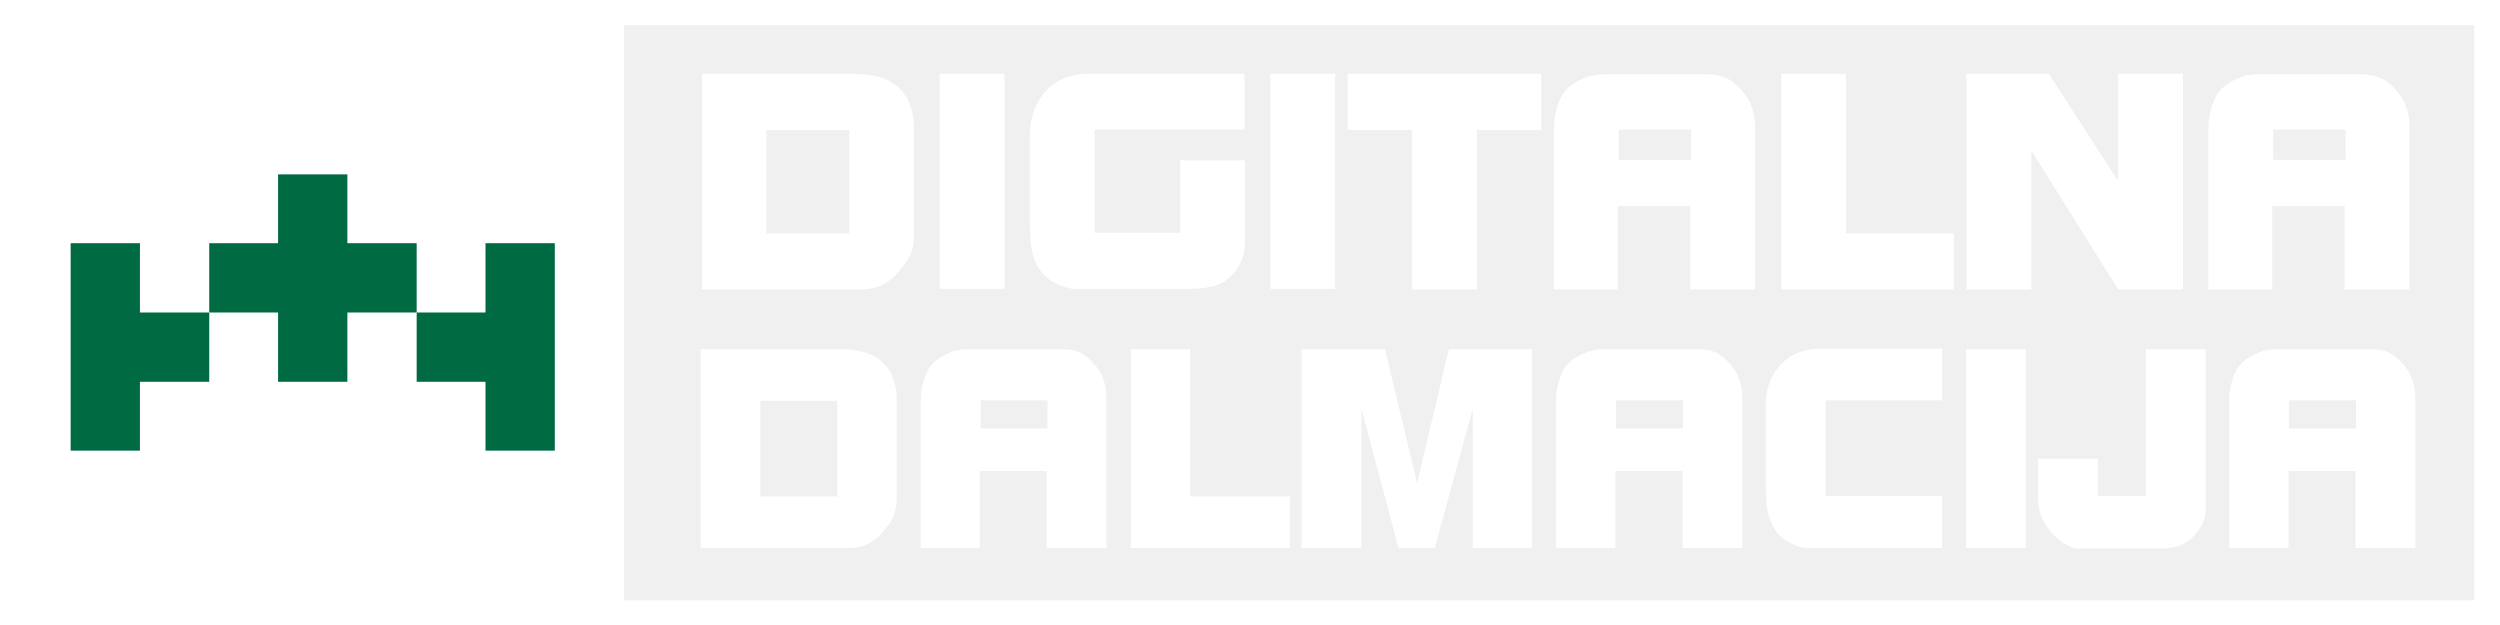
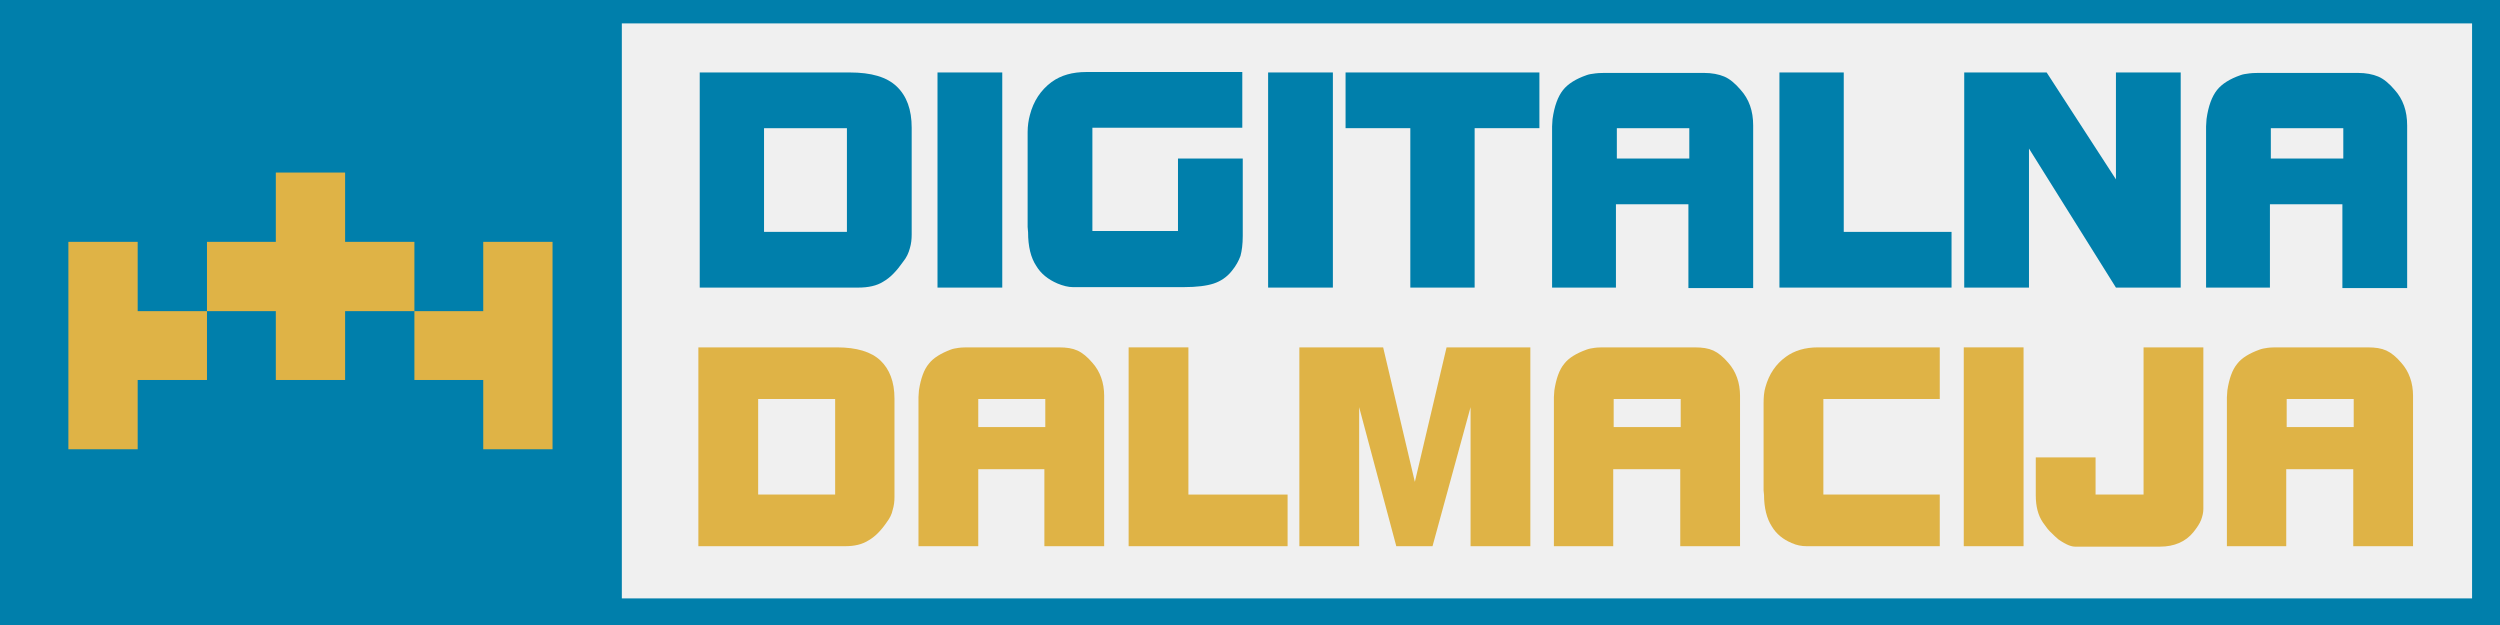
- <svg xmlns="http://www.w3.org/2000/svg" version="1.1" id="Layer_1" x="0px" y="0px" viewBox="0 0 552 138" style="enable-background:new 0 0 552 138;" xml:space="preserve">
+ <svg xmlns="http://www.w3.org/2000/svg" xmlns:xlink="http://www.w3.org/1999/xlink" version="1.1" id="Layer_1" x="0px" y="0px" viewBox="0 0 552 138" style="enable-background:new 0 0 552 138;" xml:space="preserve">
  <style type="text/css">
- 	.st0{fill:none;stroke:#FFFFFF;stroke-width:10.337;stroke-linecap:round;stroke-linejoin:round;stroke-miterlimit:10;}
- 	.st1{fill:#FFFFFF;}
- 	.st2{fill-rule:evenodd;clip-rule:evenodd;fill:#FFFFFF;}
- 	.st3{fill:#006A43;}
+ 	
+ 		.st0{clip-path:url(#SVGID_00000065797227118435601270000007597724055955743903_);fill:none;stroke:#007FAB;stroke-width:10.337;stroke-linecap:round;stroke-linejoin:round;stroke-miterlimit:10;}
+ 	.st1{clip-path:url(#SVGID_00000065797227118435601270000007597724055955743903_);fill:#007FAB;}
+ 	
+ 		.st2{clip-path:url(#SVGID_00000065797227118435601270000007597724055955743903_);fill-rule:evenodd;clip-rule:evenodd;fill:#007FAB;}
+ 	.st3{clip-path:url(#SVGID_00000065797227118435601270000007597724055955743903_);fill:#DFB346;}
+ 	
+ 		.st4{clip-path:url(#SVGID_00000065797227118435601270000007597724055955743903_);fill-rule:evenodd;clip-rule:evenodd;fill:#DFB346;}
</style>
  <g>
-     <rect x="0.5" y="0.4" class="st0" width="551" height="137.3" />
-     <path class="st1" d="M169.2,51.5h18.3V28.7h-18.3V51.5z M190,63.9h-35V16.3h33.1c4.8,0,8.2,1,10.4,3.1s3.3,5.1,3.3,9.1v23.6   c0,1-0.1,2-0.4,3c-0.3,1.1-0.7,2-1.5,3c-1.4,2-2.8,3.5-4.4,4.4C194.1,63.4,192.2,63.9,190,63.9z" />
-     <rect x="207.5" y="16.3" class="st2" width="14.3" height="47.5" />
-     <path class="st1" d="M227.5,51.6l-0.1-1.2V29.6c0-1.4,0.2-2.7,0.5-3.8c0.8-3.1,2.4-5.5,4.8-7.3c2.1-1.5,4.6-2.2,7.7-2.2h34.4v12.3   h-33.1v22.8h18.9v-16h14.3v17.1c0,1.8-0.2,3.3-0.5,4.4c-0.4,1.1-1,2.2-1.9,3.3c-1.1,1.4-2.5,2.3-4,2.8c-1.5,0.5-3.7,0.8-6.7,0.8   h-24.4c-1,0-2.2-0.3-3.4-0.8c-2.1-0.9-3.7-2.2-4.7-3.9C228.1,57.2,227.5,54.7,227.5,51.6z" />
-     <rect x="280.5" y="16.3" class="st2" width="14.3" height="47.5" />
-     <polygon class="st1" points="311.8,28.7 297.6,28.7 297.6,16.3 340.3,16.3 340.3,28.7 326.1,28.7 326.1,63.9 311.8,63.9  " />
-     <path class="st1" d="M357.4,35.3h16v-6.7h-16V35.3z M357.4,63.9h-14.3V28.2l0.1-1.6c0.4-2.9,1.2-5,2.3-6.4s2.9-2.5,5.2-3.3   c0.5-0.2,1.2-0.3,2-0.4c0.8-0.1,1.9-0.1,3.2-0.1h20.7c1.8,0,3.3,0.3,4.5,0.8c1.2,0.5,2.4,1.5,3.6,2.9c1.9,2.1,2.8,4.7,2.8,7.9v35.9   h-14.3V45.5h-16V63.9z" />
-     <polygon class="st1" points="431.4,63.9 393.3,63.9 393.3,16.3 407.6,16.3 407.6,51.5 431.4,51.5  " />
-     <polygon class="st1" points="448.5,63.9 434.2,63.9 434.2,16.3 452.4,16.3 467.7,40 467.7,16.3 482,16.3 482,63.9 467.7,63.9    448.5,33.2  " />
-     <path class="st1" d="M501.9,35.3h16v-6.7h-16V35.3z M501.9,63.9h-14.3V28.2l0.1-1.6c0.4-2.9,1.2-5,2.3-6.4s2.9-2.5,5.2-3.3   c0.5-0.2,1.2-0.3,2-0.4c0.8-0.1,1.9-0.1,3.2-0.1h20.7c1.8,0,3.3,0.3,4.5,0.8s2.4,1.5,3.6,2.9c1.9,2.1,2.8,4.7,2.8,7.9v35.9h-14.3   V45.5h-16V63.9z" />
-     <path class="st1" d="M167.9,109.6h17V88.5h-17V109.6z M187.1,121h-32.4V77.1h30.6c4.4,0,7.6,1,9.6,2.9c2,1.9,3.1,4.7,3.1,8.4v21.8   c0,0.9-0.1,1.8-0.4,2.8c-0.2,1-0.7,1.9-1.3,2.7c-1.3,1.9-2.6,3.2-4,4C190.9,120.6,189.2,121,187.1,121z" />
-     <path class="st1" d="M216.5,94.6h14.8v-6.2h-14.8V94.6z M216.5,121h-13.2V88.1l0.1-1.5c0.4-2.6,1.1-4.6,2.2-5.9   c1-1.3,2.7-2.3,4.8-3.1c0.5-0.2,1.1-0.3,1.8-0.4c0.7-0.1,1.7-0.1,3-0.1h19.1c1.7,0,3,0.2,4.1,0.7c1.1,0.5,2.2,1.4,3.3,2.7   c1.7,1.9,2.6,4.4,2.6,7.3V121h-13.2v-17h-14.8V121z" />
-     <polygon class="st1" points="284.8,121 249.7,121 249.7,77.1 262.8,77.1 262.8,109.6 284.8,109.6  " />
-     <polygon class="st1" points="300.6,121 287.4,121 287.4,77.1 305.8,77.1 312.9,106.7 319.9,77.1 338.3,77.1 338.3,121 325.2,121    325.2,90.2 316.8,121 308.8,121 300.6,90.2  " />
-     <path class="st1" d="M356.8,94.6h14.8v-6.2h-14.8V94.6z M356.8,121h-13.2V88.1l0.1-1.5c0.4-2.6,1.1-4.6,2.2-5.9   c1-1.3,2.7-2.3,4.9-3.1c0.5-0.2,1.1-0.3,1.8-0.4c0.7-0.1,1.7-0.1,3-0.1h19.1c1.7,0,3,0.2,4.1,0.7c1.1,0.5,2.2,1.4,3.3,2.7   c1.7,1.9,2.6,4.4,2.6,7.3V121h-13.2v-17h-14.8V121z" />
-     <path class="st1" d="M390,109.6l-0.1-1V89.3c0-1.3,0.1-2.5,0.4-3.5c0.8-2.9,2.3-5.1,4.5-6.7c1.9-1.4,4.3-2.1,7.1-2.1h26.9v11.4   h-25.7v21.1h25.7V121h-29.4c-1.1,0-2.2-0.2-3.3-0.7c-1.9-0.8-3.4-2-4.4-3.7C390.6,114.8,390,112.5,390,109.6z" />
-     <rect x="434.1" y="77.1" class="st2" width="13.2" height="43.9" />
-     <path class="st1" d="M451.6,115.7c-1.1-1.6-1.6-3.6-1.6-6v-8.4h13.2v8.2h10.6V77.1h13.2v35.7c0,0.8-0.2,1.6-0.5,2.4   c-0.3,0.8-0.9,1.7-1.7,2.7c-1.7,2.1-4.2,3.2-7.4,3.2h-18.7c-0.4,0-0.9-0.1-1.4-0.3c-0.5-0.2-1.3-0.6-2.3-1.3   c-0.5-0.4-1-0.9-1.5-1.4C452.8,117.5,452.3,116.8,451.6,115.7z" />
-     <path class="st1" d="M505.4,94.6h14.8v-6.2h-14.8V94.6z M505.4,121h-13.2V88.1l0.1-1.5c0.4-2.6,1.1-4.6,2.2-5.9   c1-1.3,2.7-2.3,4.9-3.1c0.5-0.2,1.1-0.3,1.8-0.4c0.7-0.1,1.7-0.1,3-0.1h19.1c1.7,0,3,0.2,4.1,0.7c1.1,0.5,2.2,1.4,3.3,2.7   c1.7,1.9,2.6,4.4,2.6,7.3V121h-13.2v-17h-14.8V121z" />
-     <rect x="0.5" y="0.4" class="st2" width="137.3" height="137.3" />
-     <polygon class="st3" points="30.9,69 30.9,53.7 15.6,53.7 15.6,99.5 30.9,99.5 30.9,84.3 46.2,84.3 46.2,69  " />
-     <polygon class="st3" points="76.7,53.7 76.7,38.5 61.4,38.5 61.4,53.7 46.2,53.7 46.2,69 61.4,69 61.4,84.3 76.7,84.3 76.7,69    92,69 92,53.7  " />
-     <polygon class="st3" points="107.2,53.7 107.2,69 92,69 92,84.3 107.2,84.3 107.2,99.5 122.5,99.5 122.5,53.7  " />
+     <defs>
+       <rect id="SVGID_1_" width="552" height="138" />
+     </defs>
+     <clipPath id="SVGID_00000111912993350610427430000017927927450128007601_">
+       <use xlink:href="#SVGID_1_" style="overflow:visible;" />
+     </clipPath>
+     <rect style="clip-path:url(#SVGID_00000111912993350610427430000017927927450128007601_);fill:none;stroke:#007FAB;stroke-width:10.337;stroke-linecap:round;stroke-linejoin:round;stroke-miterlimit:10;" width="551" height="137.3" />
+     <path style="clip-path:url(#SVGID_00000111912993350610427430000017927927450128007601_);fill:#007FAB;" d="M168.7,51.2h18.3V28.3   h-18.3V51.2z M189.5,63.5h-35V16h33.1c4.8,0,8.2,1,10.4,3.1s3.3,5.1,3.3,9.1v23.6c0,1-0.1,2-0.4,3c-0.3,1.1-0.7,2-1.5,3   c-1.4,2-2.8,3.5-4.4,4.4C193.6,63.1,191.7,63.5,189.5,63.5z" />
+     <rect x="207" y="16" style="clip-path:url(#SVGID_00000111912993350610427430000017927927450128007601_);fill-rule:evenodd;clip-rule:evenodd;fill:#007FAB;" width="14.3" height="47.5" />
+     <path style="clip-path:url(#SVGID_00000111912993350610427430000017927927450128007601_);fill:#007FAB;" d="M227,51.3l-0.1-1.2   V29.2c0-1.4,0.2-2.7,0.5-3.8c0.8-3.1,2.4-5.5,4.8-7.3c2.1-1.5,4.6-2.2,7.7-2.2h34.4v12.3h-33.1v22.8h18.9v-16h14.3v17.1   c0,1.8-0.2,3.3-0.5,4.4c-0.4,1.1-1,2.2-1.9,3.3c-1.1,1.4-2.5,2.3-4,2.8c-1.5,0.5-3.7,0.8-6.7,0.8h-24.4c-1,0-2.2-0.3-3.4-0.8   c-2.1-0.9-3.7-2.2-4.7-3.9C227.6,56.9,227,54.4,227,51.3z" />
+     <rect x="280" y="16" style="clip-path:url(#SVGID_00000111912993350610427430000017927927450128007601_);fill-rule:evenodd;clip-rule:evenodd;fill:#007FAB;" width="14.3" height="47.5" />
+     <polygon style="clip-path:url(#SVGID_00000111912993350610427430000017927927450128007601_);fill:#007FAB;" points="311.4,28.3    297.1,28.3 297.1,16 339.9,16 339.9,28.3 325.6,28.3 325.6,63.5 311.4,63.5  " />
+     <path style="clip-path:url(#SVGID_00000111912993350610427430000017927927450128007601_);fill:#007FAB;" d="M357,35h16v-6.7h-16V35   z M357,63.5h-14.3V27.9l0.1-1.6c0.4-2.9,1.2-5,2.3-6.4s2.9-2.5,5.2-3.3c0.5-0.2,1.2-0.3,2-0.4c0.8-0.1,1.9-0.1,3.2-0.1h20.7   c1.8,0,3.3,0.3,4.5,0.8c1.2,0.5,2.4,1.5,3.6,2.9c1.9,2.1,2.8,4.7,2.8,7.9v35.9h-14.3V45.1h-16V63.5z" />
+     <polygon style="clip-path:url(#SVGID_00000111912993350610427430000017927927450128007601_);fill:#007FAB;" points="430.9,63.5    392.9,63.5 392.9,16 407.1,16 407.1,51.2 430.9,51.2  " />
+     <polygon style="clip-path:url(#SVGID_00000111912993350610427430000017927927450128007601_);fill:#007FAB;" points="448,63.5    433.7,63.5 433.7,16 451.9,16 467.2,39.6 467.2,16 481.5,16 481.5,63.5 467.2,63.5 448,32.8  " />
+     <path style="clip-path:url(#SVGID_00000111912993350610427430000017927927450128007601_);fill:#007FAB;" d="M501.4,35h16v-6.7h-16   V35z M501.4,63.5h-14.3V27.9l0.1-1.6c0.4-2.9,1.2-5,2.3-6.4s2.9-2.5,5.2-3.3c0.5-0.2,1.2-0.3,2-0.4c0.8-0.1,1.9-0.1,3.2-0.1h20.7   c1.8,0,3.3,0.3,4.5,0.8s2.4,1.5,3.6,2.9c1.9,2.1,2.8,4.7,2.8,7.9v35.9h-14.3V45.1h-16V63.5z" />
+     <path style="clip-path:url(#SVGID_00000111912993350610427430000017927927450128007601_);fill:#DFB346;" d="M167.4,109.2h17V88.1   h-17V109.2z M186.6,120.6h-32.4V76.7h30.6c4.4,0,7.6,1,9.6,2.9c2,1.9,3.1,4.7,3.1,8.4v21.8c0,0.9-0.1,1.8-0.4,2.8   c-0.2,1-0.7,1.9-1.3,2.7c-1.3,1.9-2.6,3.2-4,4C190.4,120.2,188.7,120.6,186.6,120.6z" />
+     <path style="clip-path:url(#SVGID_00000111912993350610427430000017927927450128007601_);fill:#DFB346;" d="M216,94.3h14.8v-6.2   H216V94.3z M216,120.6h-13.2V87.7l0.1-1.5c0.4-2.6,1.1-4.6,2.2-5.9c1-1.3,2.7-2.3,4.8-3.1c0.5-0.2,1.1-0.3,1.8-0.4   c0.7-0.1,1.7-0.1,3-0.1h19.1c1.7,0,3,0.2,4.1,0.7c1.1,0.5,2.2,1.4,3.3,2.7c1.7,1.9,2.6,4.4,2.6,7.3v33.2h-13.2v-17H216V120.6z" />
+     <polygon style="clip-path:url(#SVGID_00000111912993350610427430000017927927450128007601_);fill:#DFB346;" points="284.3,120.6    249.2,120.6 249.2,76.7 262.4,76.7 262.4,109.2 284.3,109.2  " />
+     <polygon style="clip-path:url(#SVGID_00000111912993350610427430000017927927450128007601_);fill:#DFB346;" points="300.1,120.6    286.9,120.6 286.9,76.7 305.4,76.7 312.4,106.4 319.4,76.7 337.9,76.7 337.9,120.6 324.7,120.6 324.7,89.9 316.3,120.6    308.3,120.6 300.1,89.9  " />
+     <path style="clip-path:url(#SVGID_00000111912993350610427430000017927927450128007601_);fill:#DFB346;" d="M356.3,94.3h14.8v-6.2   h-14.8V94.3z M356.3,120.6h-13.2V87.7l0.1-1.5c0.4-2.6,1.1-4.6,2.2-5.9c1-1.3,2.7-2.3,4.9-3.1c0.5-0.2,1.1-0.3,1.8-0.4   c0.7-0.1,1.7-0.1,3-0.1h19.1c1.7,0,3,0.2,4.1,0.7c1.1,0.5,2.2,1.4,3.3,2.7c1.7,1.9,2.6,4.4,2.6,7.3v33.2h-13.2v-17h-14.8V120.6z" />
+     <path style="clip-path:url(#SVGID_00000111912993350610427430000017927927450128007601_);fill:#DFB346;" d="M389.5,109.3l-0.1-1V89   c0-1.3,0.1-2.5,0.4-3.5c0.8-2.9,2.3-5.1,4.5-6.7c1.9-1.4,4.3-2.1,7.1-2.1h26.9v11.4h-25.7v21.1h25.7v11.4h-29.4   c-1.1,0-2.2-0.2-3.3-0.7c-1.9-0.8-3.4-2-4.4-3.7C390.1,114.5,389.5,112.1,389.5,109.3z" />
+     <rect x="433.6" y="76.7" style="clip-path:url(#SVGID_00000111912993350610427430000017927927450128007601_);fill-rule:evenodd;clip-rule:evenodd;fill:#DFB346;" width="13.2" height="43.9" />
+     <path style="clip-path:url(#SVGID_00000111912993350610427430000017927927450128007601_);fill:#DFB346;" d="M451.1,115.4   c-1.1-1.6-1.6-3.6-1.6-6V101h13.2v8.2h10.6V76.7h13.2v35.7c0,0.8-0.2,1.6-0.5,2.4c-0.3,0.8-0.9,1.7-1.7,2.7   c-1.7,2.1-4.2,3.2-7.4,3.2h-18.7c-0.4,0-0.9-0.1-1.4-0.3c-0.5-0.2-1.3-0.6-2.3-1.3c-0.5-0.4-1-0.9-1.5-1.4   C452.4,117.2,451.8,116.4,451.1,115.4z" />
+     <path style="clip-path:url(#SVGID_00000111912993350610427430000017927927450128007601_);fill:#DFB346;" d="M504.9,94.3h14.8v-6.2   h-14.8V94.3z M504.9,120.6h-13.2V87.7l0.1-1.5c0.4-2.6,1.1-4.6,2.2-5.9c1-1.3,2.7-2.3,4.9-3.1c0.5-0.2,1.1-0.3,1.8-0.4   c0.7-0.1,1.7-0.1,3-0.1h19.1c1.7,0,3,0.2,4.1,0.7c1.1,0.5,2.2,1.4,3.3,2.7c1.7,1.9,2.6,4.4,2.6,7.3v33.2h-13.2v-17h-14.8V120.6z" />
+     <rect style="clip-path:url(#SVGID_00000111912993350610427430000017927927450128007601_);fill-rule:evenodd;clip-rule:evenodd;fill:#007FAB;" width="137.3" height="137.3" />
+     <polygon style="clip-path:url(#SVGID_00000111912993350610427430000017927927450128007601_);fill:#DFB346;" points="30.4,68.7    30.4,53.4 15.1,53.4 15.1,99.2 30.4,99.2 30.4,83.9 45.7,83.9 45.7,68.7  " />
+     <polygon style="clip-path:url(#SVGID_00000111912993350610427430000017927927450128007601_);fill:#DFB346;" points="76.2,53.4    76.2,38.1 60.9,38.1 60.9,53.4 45.7,53.4 45.7,68.7 60.9,68.7 60.9,83.9 76.2,83.9 76.2,68.7 91.5,68.7 91.5,53.4  " />
+     <polygon style="clip-path:url(#SVGID_00000111912993350610427430000017927927450128007601_);fill:#DFB346;" points="106.7,53.4    106.7,68.7 91.5,68.7 91.5,83.9 106.7,83.9 106.7,99.2 122,99.2 122,53.4  " />
  </g>
</svg>
